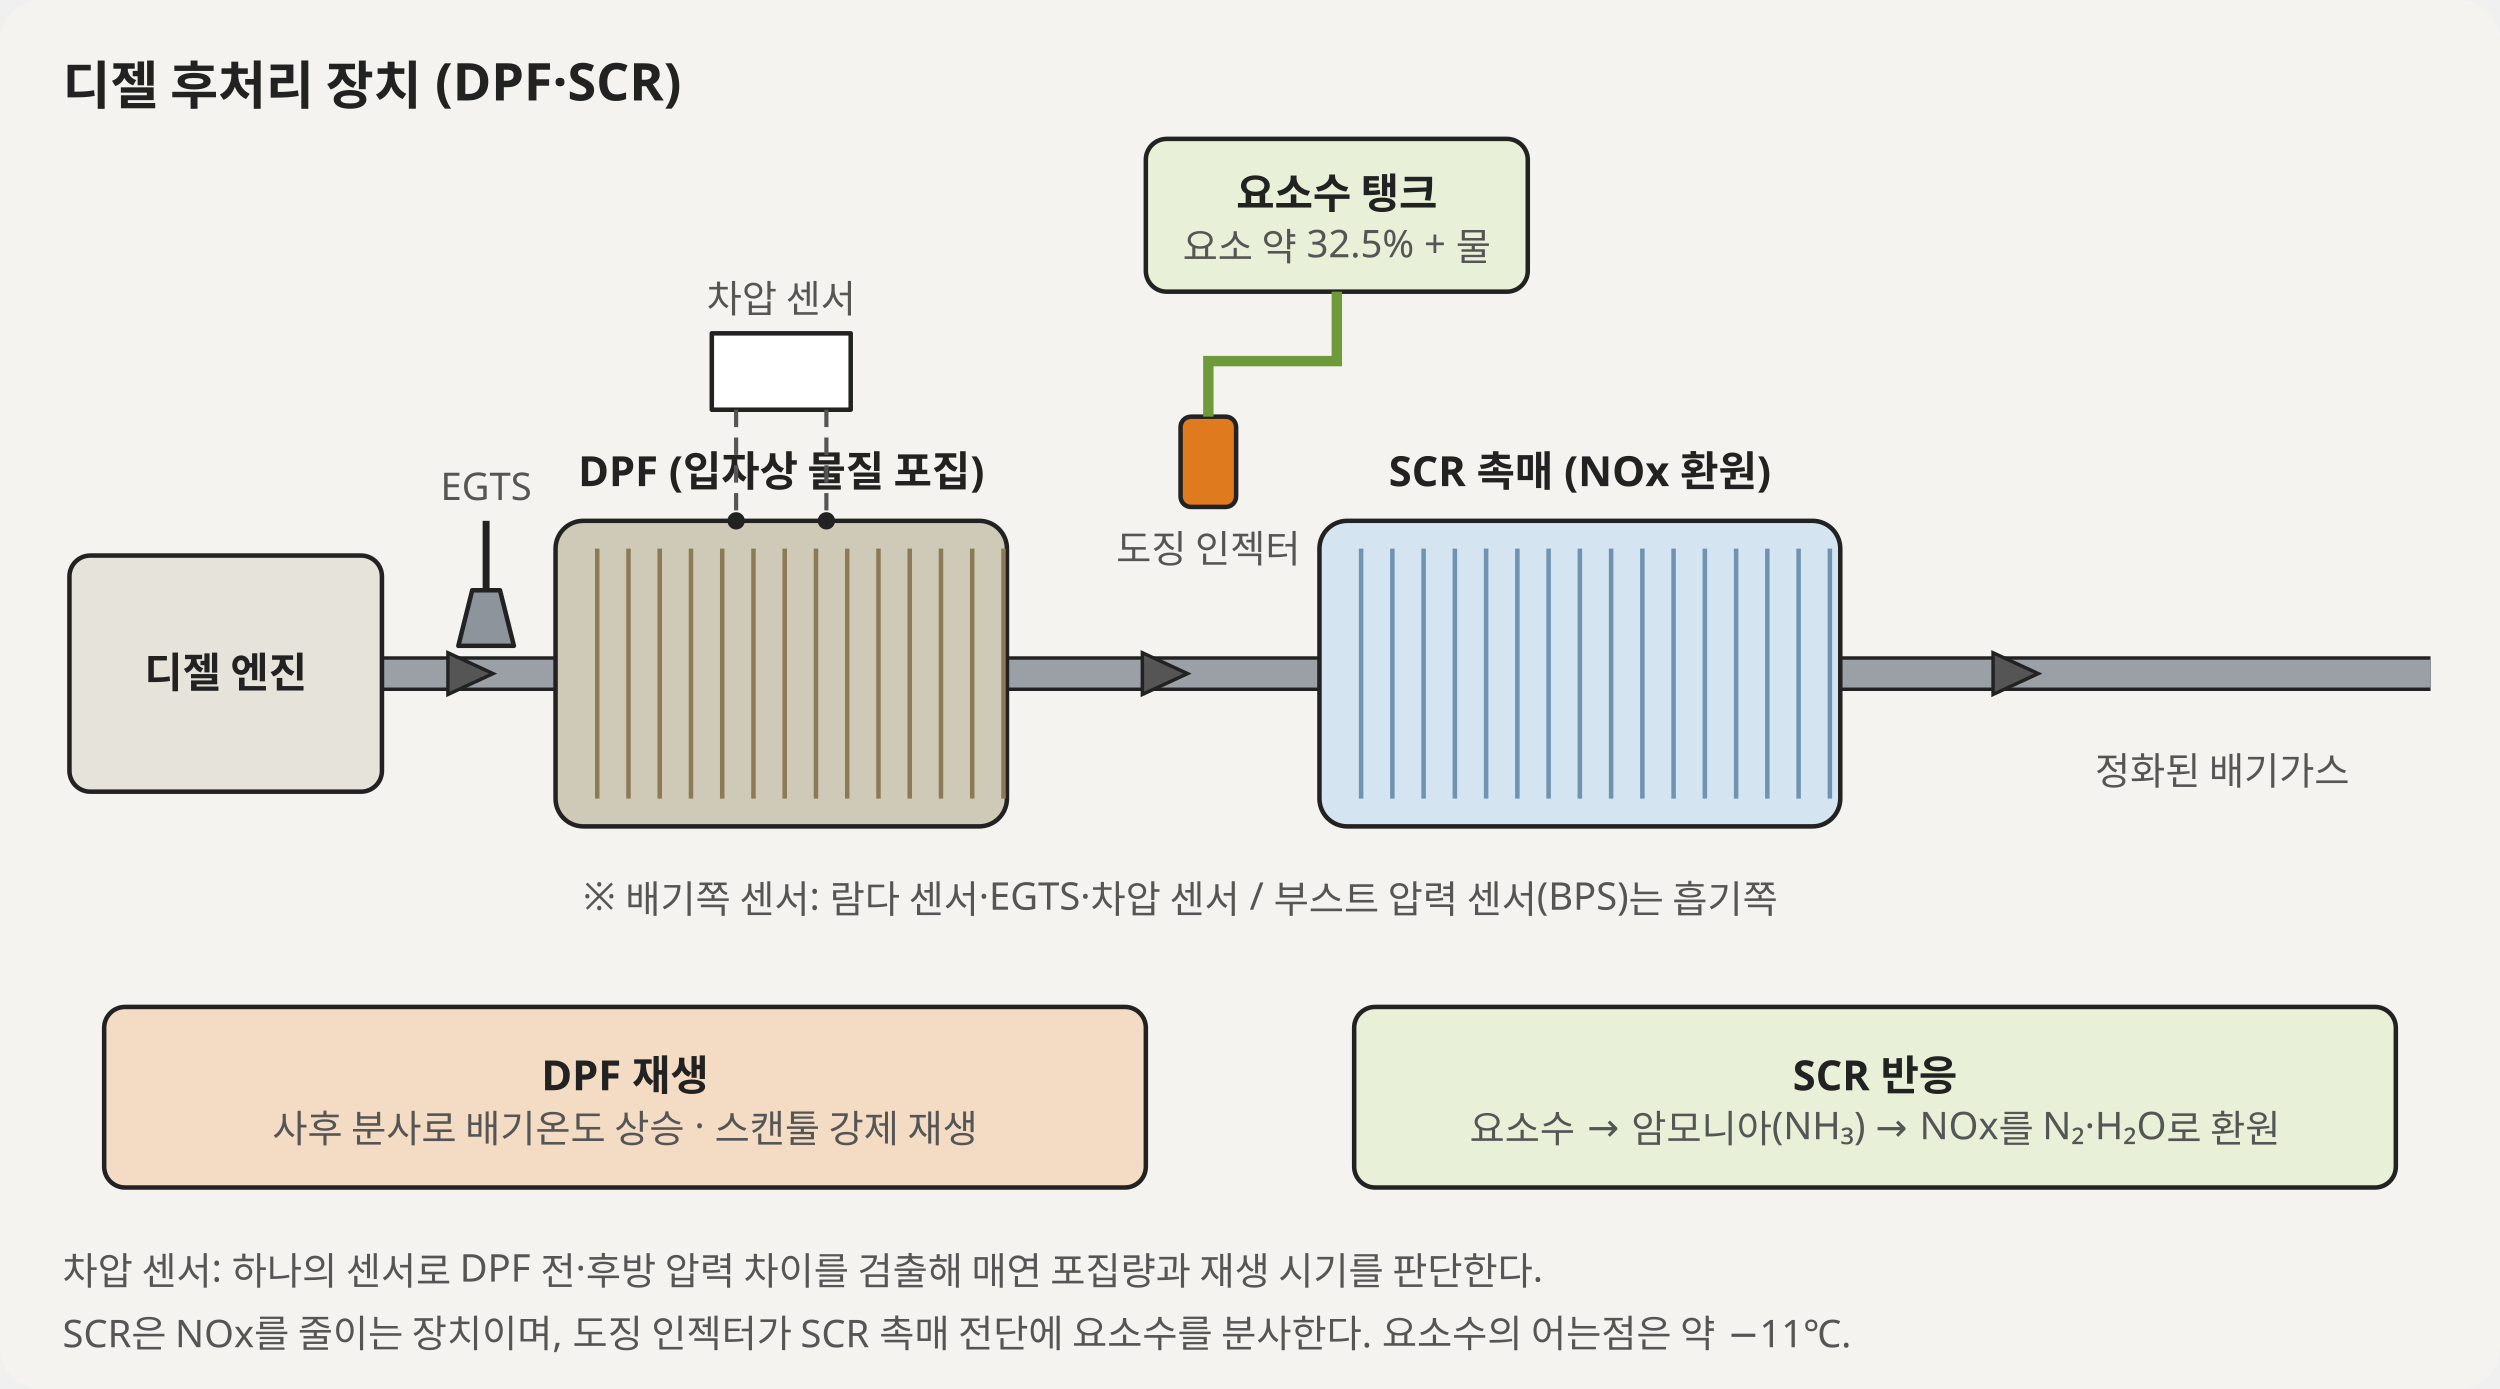
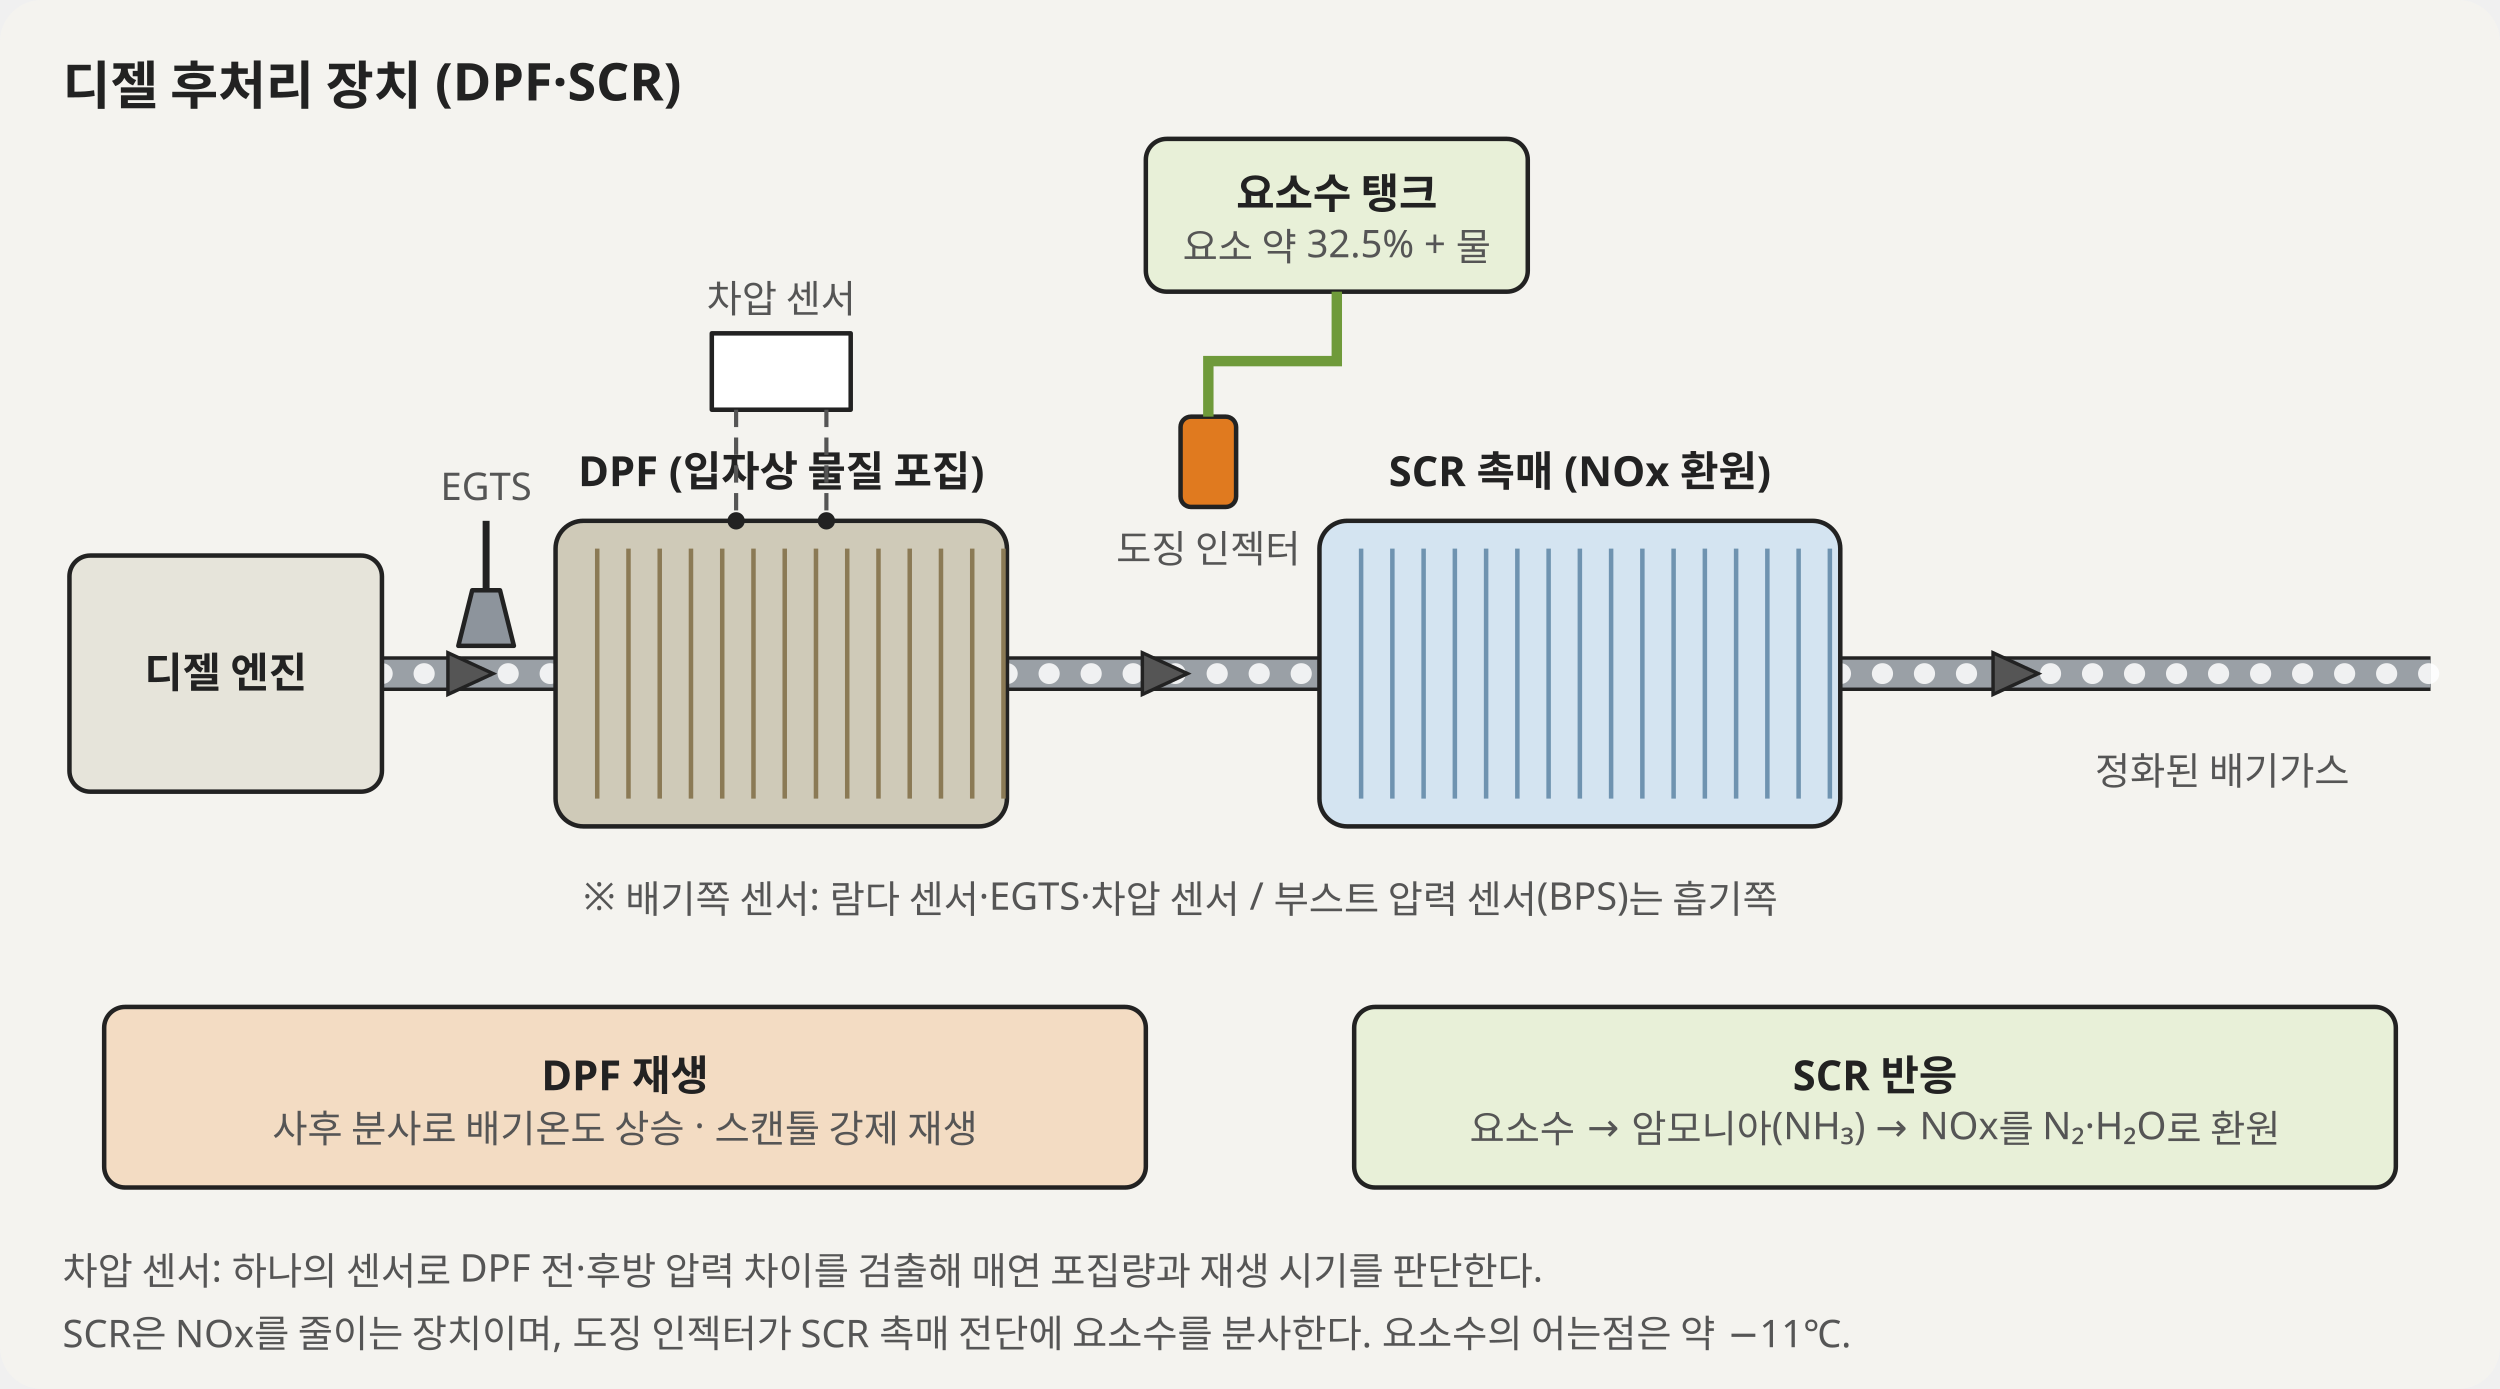
<svg xmlns="http://www.w3.org/2000/svg" viewBox="0 0 720 400" width="720" height="400" role="img" aria-label="DPF와 SCR 촉매, 차압 센서, 도징 인젝터와 요소수 탱크의 배치">
  <style>
text{font:12px "Apple SD Gothic Neo","Malgun Gothic","Noto Sans KR",sans-serif;fill:#222}
.t{font-size:15px;font-weight:700}.n{font-size:11px;fill:#555}
.l{stroke:#444;stroke-width:.8;fill:none}.d{fill:#444}
.o{stroke:#222;stroke-width:1.3;stroke-linejoin:round}
.k{stroke:#222;stroke-width:1;fill:none}
+ .fl{fill:none;stroke:#fff;stroke-opacity:.85;stroke-linecap:round;stroke-dasharray:.1 12;animation:fl 1s linear infinite}@keyframes fl{to{stroke-dashoffset:-12.1}}@media (prefers-reduced-motion:reduce){.fl,.fa{animation:none}}
</style>
  <defs>
    <marker id="a" viewBox="0 0 8 8" refX="7" refY="4" markerWidth="7" markerHeight="7" orient="auto">
      <path d="M0,0L8,4L0,8Z" fill="#444" />
    </marker>
    <marker id="r" viewBox="0 0 8 8" refX="7" refY="4" markerWidth="7" markerHeight="7" orient="auto">
      <path d="M0,0L8,4L0,8Z" fill="#c1121f" />
    </marker>
  </defs>
  <rect width="720" height="400" rx="12" fill="#F4F3EF" />
  <text class="t" x="18" y="30">디젤 후처리 장치 (DPF·SCR)</text>
  <path d="M110,194L160,194" fill="none" stroke="#222" stroke-width="10" stroke-linejoin="round" />
  <path d="M110,194L160,194" fill="none" stroke="#9aa0a6" stroke-width="8" stroke-linejoin="round" />
+   <path class="fl" d="M110,194L160,194" stroke-width="6" />
  <path d="M290,194L380,194" fill="none" stroke="#222" stroke-width="10" stroke-linejoin="round" />
  <path d="M290,194L380,194" fill="none" stroke="#9aa0a6" stroke-width="8" stroke-linejoin="round" />
+   <path class="fl" d="M290,194L380,194" stroke-width="6" />
  <path d="M530,194L700,194" fill="none" stroke="#222" stroke-width="10" stroke-linejoin="round" />
  <path d="M530,194L700,194" fill="none" stroke="#9aa0a6" stroke-width="8" stroke-linejoin="round" />
+   <path class="fl" d="M530,194L700,194" stroke-width="6" />
  <rect class="o" x="20" y="160" width="90" height="68" fill="#e6e4da" rx="6" />
  <text x="65.0" y="198.0" text-anchor="middle" style="font-weight:700">디젤 엔진</text>
  <rect class="o" x="160" y="150" width="130" height="88" fill="#cfcab8" rx="8" />
  <path d="M172,158V230" stroke="#8b7a55" stroke-width="1.3" />
  <path d="M181,158V230" stroke="#8b7a55" stroke-width="1.3" />
  <path d="M190,158V230" stroke="#8b7a55" stroke-width="1.3" />
  <path d="M199,158V230" stroke="#8b7a55" stroke-width="1.3" />
  <path d="M208,158V230" stroke="#8b7a55" stroke-width="1.3" />
  <path d="M217,158V230" stroke="#8b7a55" stroke-width="1.3" />
  <path d="M226,158V230" stroke="#8b7a55" stroke-width="1.3" />
  <path d="M235,158V230" stroke="#8b7a55" stroke-width="1.3" />
  <path d="M244,158V230" stroke="#8b7a55" stroke-width="1.3" />
  <path d="M253,158V230" stroke="#8b7a55" stroke-width="1.3" />
  <path d="M262,158V230" stroke="#8b7a55" stroke-width="1.3" />
  <path d="M271,158V230" stroke="#8b7a55" stroke-width="1.3" />
  <path d="M280,158V230" stroke="#8b7a55" stroke-width="1.3" />
  <path d="M289,158V230" stroke="#8b7a55" stroke-width="1.3" />
  <text x="225" y="140" text-anchor="middle" style="font-weight:700">DPF (입자상 물질 포집)</text>
  <rect class="o" x="380" y="150" width="150" height="88" fill="#d4e4f1" rx="8" />
  <path d="M392,158V230" stroke="#6f93b0" stroke-width="1.3" />
  <path d="M401,158V230" stroke="#6f93b0" stroke-width="1.3" />
  <path d="M410,158V230" stroke="#6f93b0" stroke-width="1.3" />
  <path d="M419,158V230" stroke="#6f93b0" stroke-width="1.3" />
  <path d="M428,158V230" stroke="#6f93b0" stroke-width="1.3" />
  <path d="M437,158V230" stroke="#6f93b0" stroke-width="1.3" />
  <path d="M446,158V230" stroke="#6f93b0" stroke-width="1.3" />
  <path d="M455,158V230" stroke="#6f93b0" stroke-width="1.3" />
  <path d="M464,158V230" stroke="#6f93b0" stroke-width="1.3" />
  <path d="M473,158V230" stroke="#6f93b0" stroke-width="1.3" />
  <path d="M482,158V230" stroke="#6f93b0" stroke-width="1.3" />
  <path d="M491,158V230" stroke="#6f93b0" stroke-width="1.3" />
  <path d="M500,158V230" stroke="#6f93b0" stroke-width="1.3" />
  <path d="M509,158V230" stroke="#6f93b0" stroke-width="1.3" />
  <path d="M518,158V230" stroke="#6f93b0" stroke-width="1.3" />
  <path d="M527,158V230" stroke="#6f93b0" stroke-width="1.3" />
  <text x="455" y="140" text-anchor="middle" style="font-weight:700">SCR 촉매 (NOx 환원)</text>
  <rect class="o" x="330" y="40" width="110" height="44" fill="#e8f0d8" rx="6" />
  <text x="385.0" y="60.0" text-anchor="middle" style="font-weight:700">요소수 탱크</text>
  <text class="n" x="385.0" y="75.0" text-anchor="middle">요소 약 32.5% + 물</text>
  <rect class="o" x="340" y="120" width="16" height="26" fill="#e07a1f" rx="3" />
  <text class="n" x="348" y="162" text-anchor="middle">도징 인젝터</text>
  <path d="M385,84V104H348V120" fill="none" stroke="#6f9a3a" stroke-width="3" />
  <path class="o" d="M132,186L136,170H144L148,186Z" fill="#8d949c" />
  <path d="M140,170V150" stroke="#222" stroke-width="2" />
  <text class="n" x="140" y="144" text-anchor="middle">EGTS</text>
  <rect class="o" x="205" y="96" width="40" height="22" fill="#fff" stroke-width="1.2" />
  <text class="n" x="225" y="90" text-anchor="middle">차압 센서</text>
  <path d="M212,118V150" stroke="#555" stroke-width="1.2" stroke-dasharray="5 3" fill="none" />
  <path d="M238,118V150" stroke="#555" stroke-width="1.2" stroke-dasharray="5 3" fill="none" />
  <circle cx="212" cy="150" r="2.5" fill="#222" />
  <circle cx="238" cy="150" r="2.5" fill="#222" />
  <text class="n" x="340" y="262" text-anchor="middle">※ 배기쪽 센서: 람다 센서·EGTS·차압 센서 / 부스트 압력 센서(BPS)는 흡기쪽</text>
  <polygon points="129,188 142,194 129,200" fill="#555" stroke="#222" stroke-width="1" />
  <polygon points="329,188 342,194 329,200" fill="#555" stroke="#222" stroke-width="1" />
  <polygon points="574,188 587,194 574,200" fill="#555" stroke="#222" stroke-width="1" />
  <text class="n" x="640" y="226" text-anchor="middle">정화된 배기가스</text>
  <rect class="o" x="30" y="290" width="300" height="52" fill="#f3dcc3" rx="6" />
  <text x="180.0" y="314.0" text-anchor="middle" style="font-weight:700">DPF 재생</text>
  <text class="n" x="180.0" y="329.0" text-anchor="middle">사후 분사로 배기온도 상승 · 스캔툴 강제 재생</text>
  <rect class="o" x="390" y="290" width="300" height="52" fill="#e8f0d8" rx="6" />
  <text x="540.0" y="314.0" text-anchor="middle" style="font-weight:700">SCR 반응</text>
  <text class="n" x="540.0" y="329.0" text-anchor="middle">요소수 → 암모니아(NH₃) → NOx를 N₂·H₂O로 환원</text>
  <text class="n" x="18" y="370">차압 센서: 하나의 센서로 DPF 전·후방 압력 차이를 검출해 매연 포집량과 재생 시기를 판단한다.</text>
  <text class="n" x="18" y="388">SCR은 NOx를 줄이는 장치이며, 도징 인젝터가 SCR 촉매 전단에 요소수를 분사한다. 요소수의 어는점은 약 −11℃.</text>
</svg>
